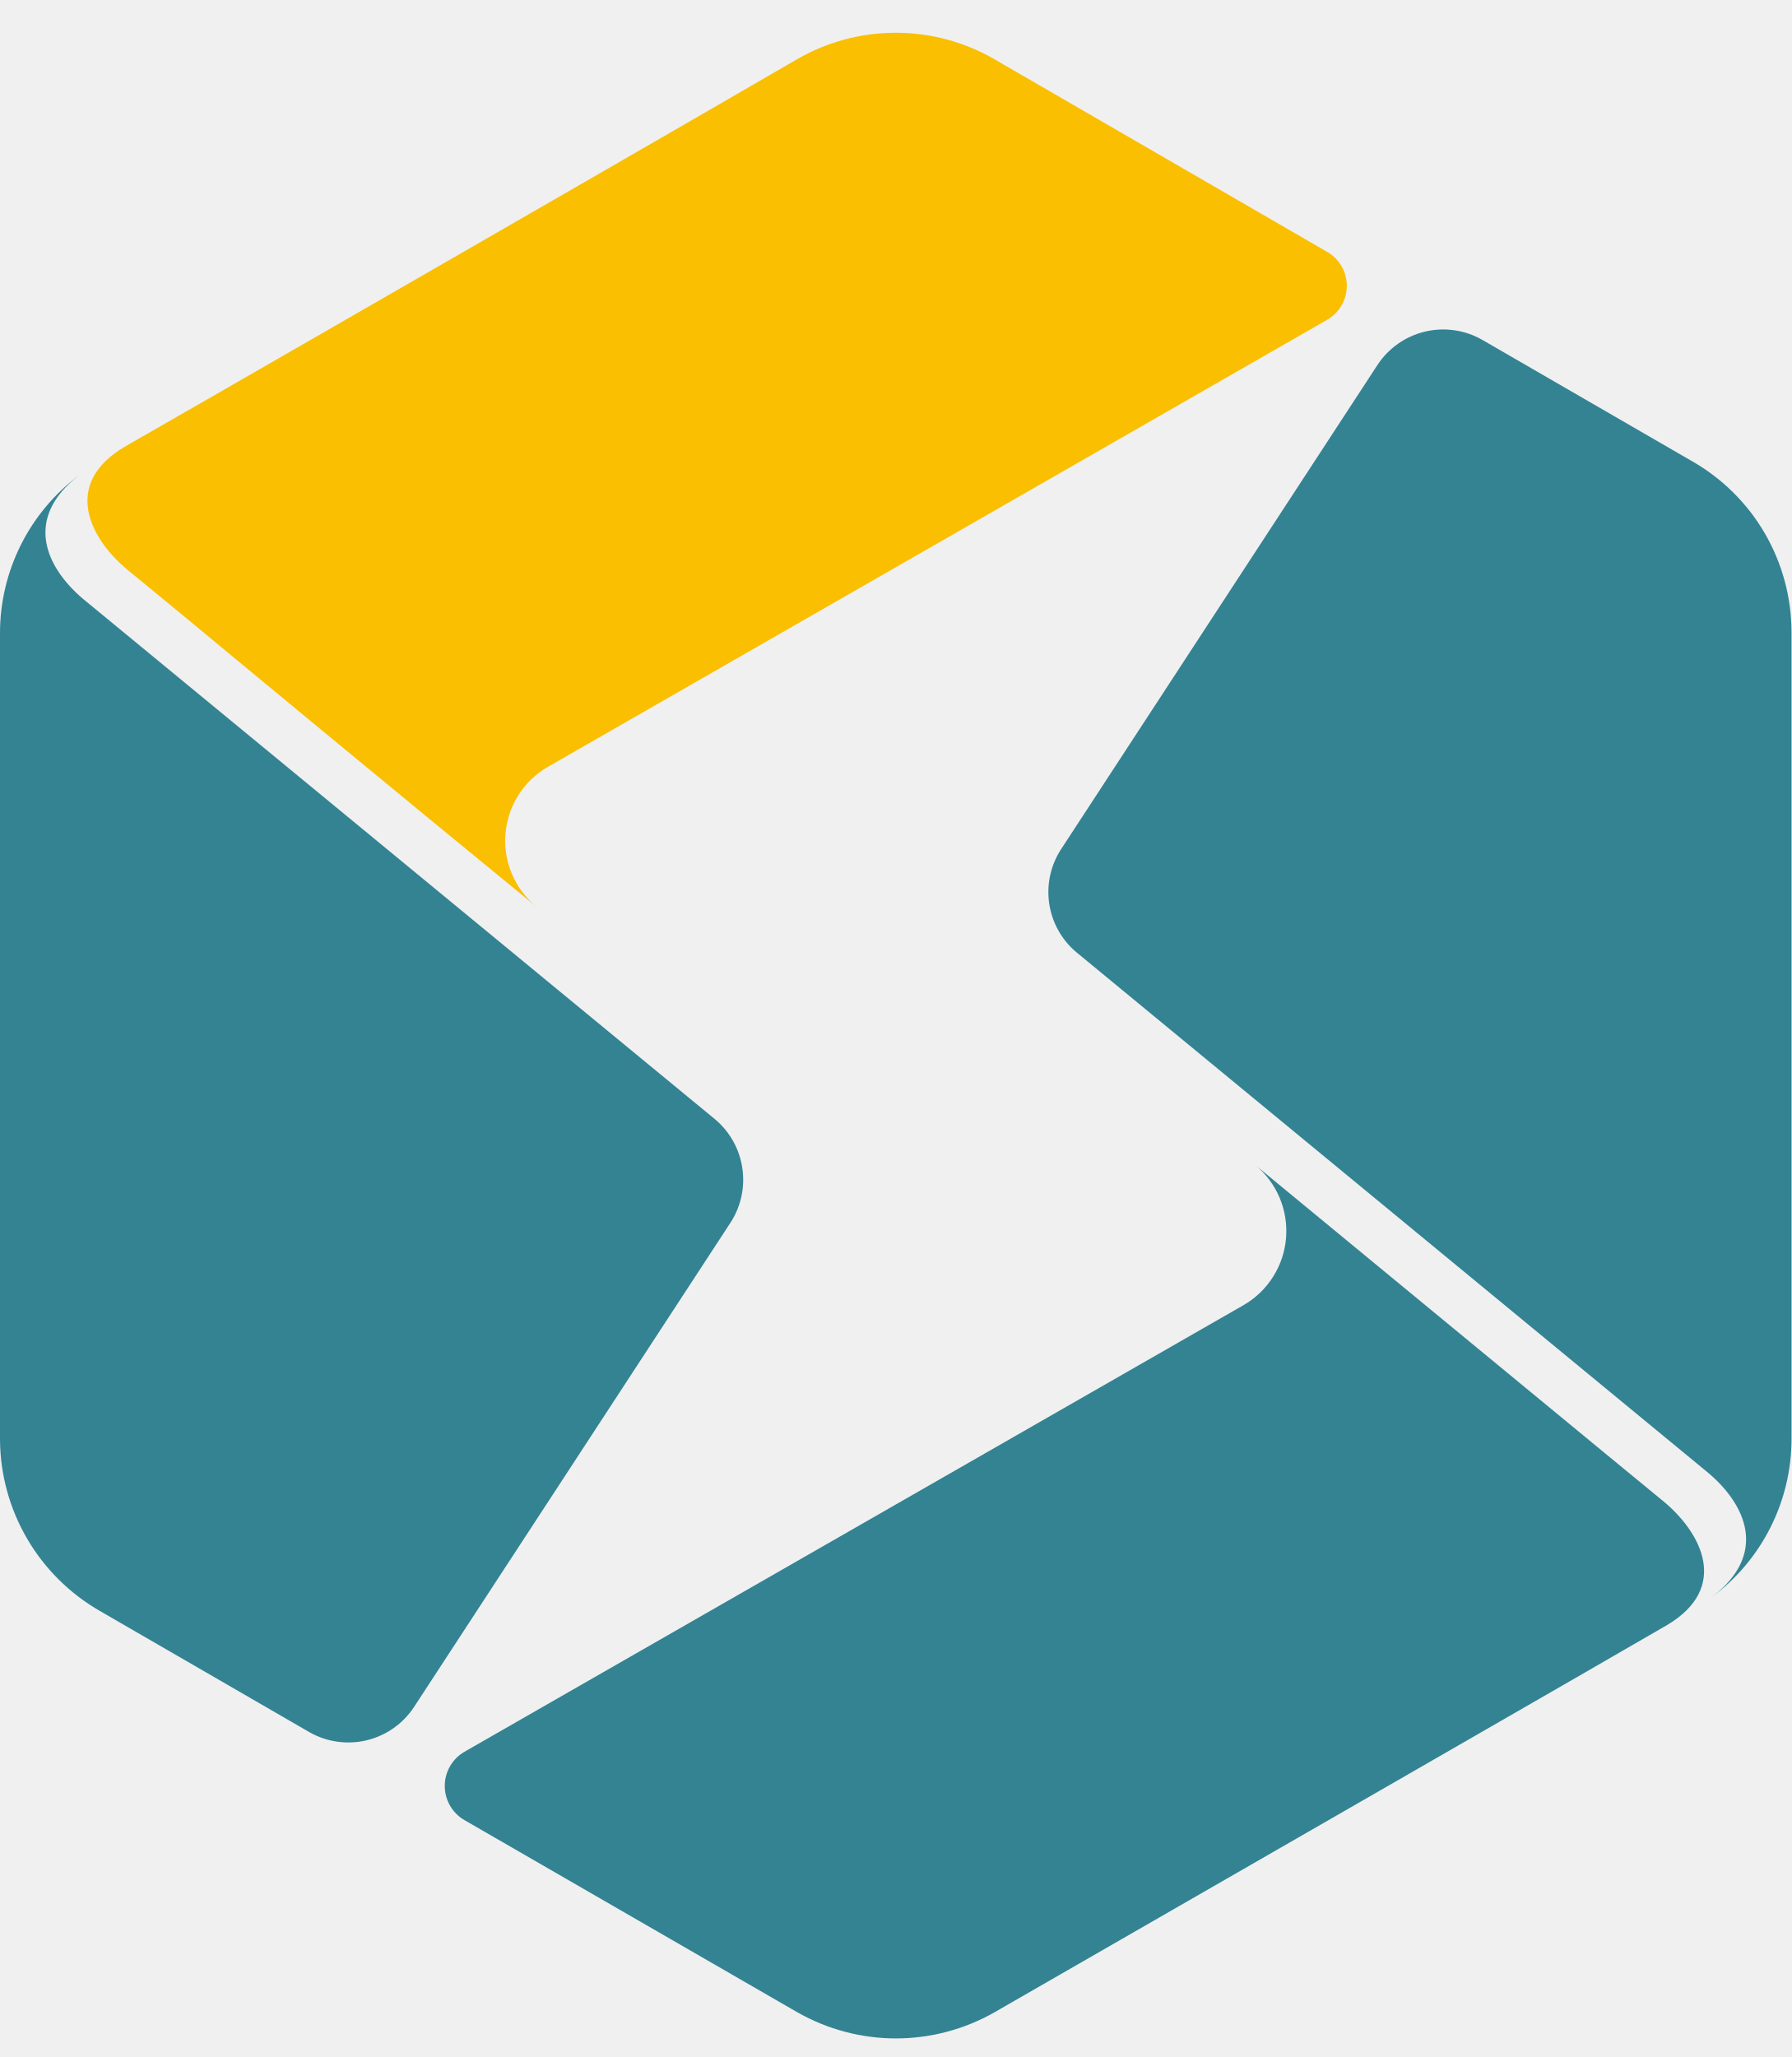
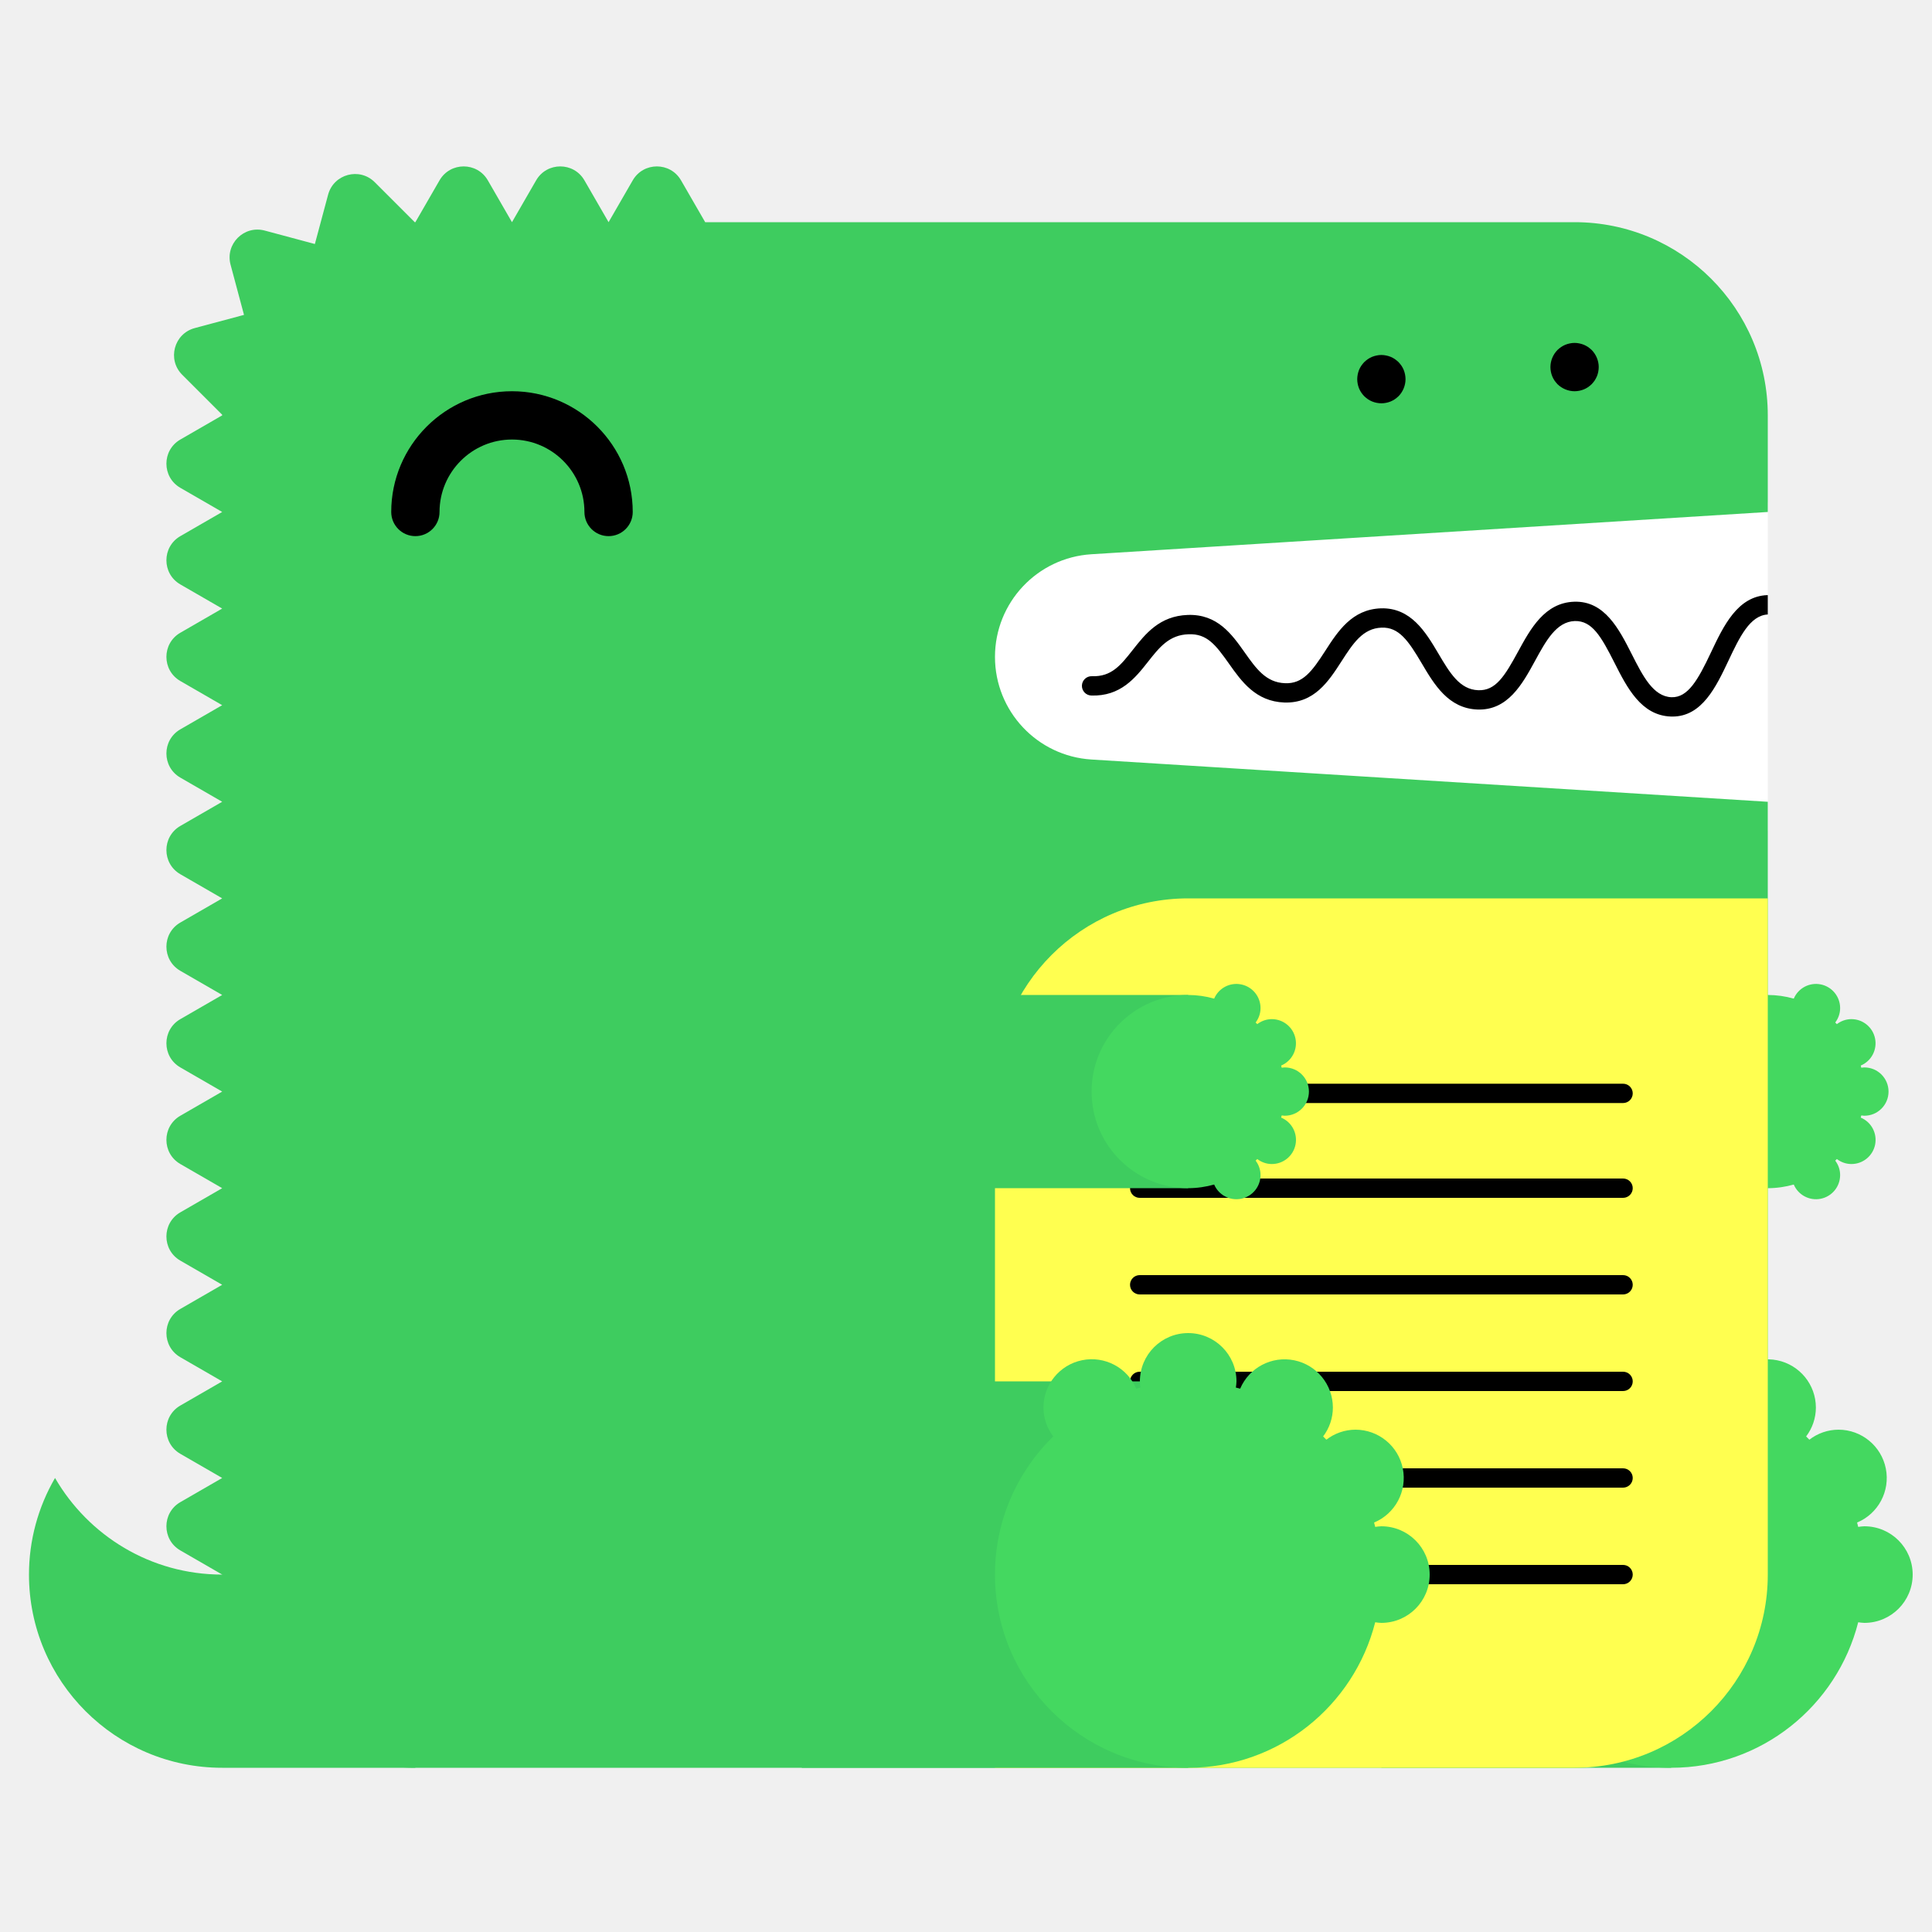
- <svg xmlns="http://www.w3.org/2000/svg" width="54" height="62" viewBox="0 0 54 62" fill="none">
-   <path d="M16.17 27.33C12.17 24.06 7.81 20.45 5.48 18.52L3.85 17.18C2.72 16.25 1.85 14.6 3.75 13.47C4.58 13 18.78 4.83 24 1.8C24.91 1.267 25.945 0.987 27 0.987C28.055 0.987 29.09 1.267 30 1.8L40 7.59C40.181 7.693 40.331 7.842 40.436 8.022C40.54 8.202 40.595 8.407 40.595 8.615C40.595 8.823 40.54 9.028 40.436 9.208C40.331 9.388 40.181 9.537 40 9.64L16.52 23.11C16.158 23.317 15.852 23.609 15.629 23.96C15.405 24.312 15.27 24.713 15.236 25.128C15.201 25.543 15.268 25.961 15.431 26.344C15.594 26.728 15.847 27.066 16.17 27.33Z" fill="#FABF00" />
-   <path d="M22 36.88L12.48 51.45C12.148 51.956 11.634 52.316 11.044 52.456C10.455 52.595 9.834 52.504 9.31 52.2L3 48.55C2.095 48.027 1.342 47.277 0.815 46.374C0.289 45.471 0.008 44.445 0 43.4L0 19.08C0 18.155 0.217 17.244 0.632 16.417C1.046 15.591 1.649 14.873 2.39 14.32C0.69 15.63 1.39 17.1 2.49 18.04L21.57 33.75C22.012 34.129 22.3 34.657 22.379 35.233C22.459 35.81 22.324 36.396 22 36.88Z" fill="#338393" />
-   <path d="M37.83 35.11L48.52 43.92L50.15 45.26C51.28 46.2 52.15 47.85 50.25 48.98C49.42 49.47 35.25 57.62 29.98 60.65C29.074 61.167 28.048 61.44 27.005 61.44C25.962 61.44 24.936 61.167 24.03 60.65L14 54.86C13.819 54.755 13.669 54.605 13.565 54.425C13.461 54.244 13.406 54.039 13.406 53.83C13.406 53.621 13.461 53.416 13.565 53.236C13.669 53.055 13.819 52.904 14 52.8L37.48 39.34C37.842 39.132 38.148 38.839 38.371 38.486C38.595 38.134 38.73 37.733 38.764 37.317C38.798 36.901 38.731 36.483 38.569 36.098C38.406 35.714 38.153 35.375 37.83 35.11Z" fill="#338393" />
-   <path d="M32 25.57L41.52 11C41.852 10.493 42.366 10.134 42.956 9.994C43.545 9.855 44.166 9.946 44.69 10.25L51 13.9C51.909 14.418 52.666 15.167 53.193 16.072C53.719 16.976 53.998 18.003 54 19.05V43.37C54 44.295 53.783 45.206 53.368 46.033C52.953 46.859 52.351 47.577 51.61 48.13C53.31 46.82 52.61 45.35 51.51 44.41L32.43 28.69C31.989 28.313 31.701 27.787 31.622 27.212C31.543 26.637 31.677 26.052 32 25.57Z" fill="#338393" />
+ <svg xmlns="http://www.w3.org/2000/svg" width="200" height="200" viewBox="0 0 200 200">
+   <g fill="none" fill-rule="evenodd">
+     <path fill="#FFF" d="M99 52h84v34H99z" />
+     <path d="M23 163c-7.398 0-13.843-4.027-17.303-10A19.886 19.886 0 0 0 3 163c0 11.046 8.954 20 20 20h20v-20H23z" fill="#3ECC5F" />
+     <path d="M112.98 57.376L183 53V43c0-11.046-8.954-20-20-20H73l-2.5-4.33c-1.112-1.925-3.889-1.925-5 0L63 23l-2.5-4.33c-1.111-1.925-3.889-1.925-5 0L53 23l-2.5-4.33c-1.111-1.925-3.889-1.925-5 0L43 23c-.022 0-.042.003-.065.003l-4.142-4.141c-1.57-1.571-4.252-.853-4.828 1.294l-1.369 5.104-5.192-1.392c-2.148-.575-4.111 1.389-3.535 3.536l1.39 5.193-5.102 1.367c-2.148.576-2.867 3.259-1.296 4.83l4.142 4.142c0 .021-.003.042-.003.064l-4.33 2.5c-1.925 1.111-1.925 3.889 0 5L23 53l-4.33 2.5c-1.925 1.111-1.925 3.889 0 5L23 63l-4.33 2.5c-1.925 1.111-1.925 3.889 0 5L23 73l-4.33 2.5c-1.925 1.111-1.925 3.889 0 5L23 83l-4.33 2.5c-1.925 1.111-1.925 3.889 0 5L23 93l-4.33 2.5c-1.925 1.111-1.925 3.889 0 5L23 103l-4.33 2.5c-1.925 1.111-1.925 3.889 0 5L23 113l-4.33 2.5c-1.925 1.111-1.925 3.889 0 5L23 123l-4.33 2.5c-1.925 1.111-1.925 3.889 0 5L23 133l-4.33 2.5c-1.925 1.111-1.925 3.889 0 5L23 143l-4.33 2.5c-1.925 1.111-1.925 3.889 0 5L23 153l-4.33 2.5c-1.925 1.111-1.925 3.889 0 5L23 163c0 11.046 8.954 20 20 20h120c11.046 0 20-8.954 20-20V83l-70.02-4.376A10.645 10.645 0 0 1 103 68c0-5.621 4.37-10.273 9.98-10.624" fill="#3ECC5F" />
+     <path fill="#3ECC5F" d="M143 183h30v-40h-30z" />
+     <path d="M193 158c-.219 0-.428.037-.639.064-.038-.15-.074-.301-.116-.451A5 5 0 0 0 190.32 148a4.96 4.96 0 0 0-3.016 1.036 26.531 26.531 0 0 0-.335-.336 4.955 4.955 0 0 0 1.011-2.987 5 5 0 0 0-9.599-1.959c-.148-.042-.297-.077-.445-.115.027-.211.064-.42.064-.639a5 5 0 0 0-5-5 5 5 0 0 0-5 5c0 .219.037.428.064.639-.148.038-.297.073-.445.115a4.998 4.998 0 0 0-9.599 1.959c0 1.125.384 2.151 1.011 2.987-3.717 3.632-6.031 8.693-6.031 14.3 0 11.046 8.954 20 20 20 9.339 0 17.16-6.41 19.361-15.064.211.027.42.064.639.064a5 5 0 0 0 5-5 5 5 0 0 0-5-5" fill="#44D860" />
+     <path fill="#3ECC5F" d="M153 123h30v-20h-30z" />
+     <path d="M193 115.5a2.5 2.5 0 1 0 0-5c-.109 0-.214.019-.319.032-.02-.075-.037-.15-.058-.225a2.501 2.501 0 0 0-.963-4.807c-.569 0-1.088.197-1.508.518a6.653 6.653 0 0 0-.168-.168c.314-.417.506-.931.506-1.494a2.5 2.5 0 0 0-4.8-.979A9.987 9.987 0 0 0 183 103c-5.522 0-10 4.478-10 10s4.478 10 10 10c.934 0 1.833-.138 2.69-.377a2.5 2.5 0 0 0 4.8-.979c0-.563-.192-1.077-.506-1.494.057-.055.113-.111.168-.168.42.321.939.518 1.508.518a2.5 2.5 0 0 0 .963-4.807c.021-.074.038-.15.058-.225.105.013.21.032.319.032" fill="#44D860" />
+     <path d="M63 55.5a2.5 2.5 0 0 1-2.5-2.5c0-4.136-3.364-7.5-7.5-7.5s-7.5 3.364-7.5 7.5a2.5 2.5 0 1 1-5 0c0-6.893 5.607-12.5 12.5-12.5S65.5 46.107 65.5 53a2.5 2.5 0 0 1-2.5 2.5" fill="#000" />
+     <path d="M103 183h60c11.046 0 20-8.954 20-20V93h-60c-11.046 0-20 8.954-20 20v70z" fill="#FFFF50" />
+     <path d="M168.02 124h-50.04a1 1 0 1 1 0-2h50.04a1 1 0 1 1 0 2m0 20h-50.04a1 1 0 1 1 0-2h50.04a1 1 0 1 1 0 2m0 20h-50.04a1 1 0 1 1 0-2h50.04a1 1 0 1 1 0 2m0-49.814h-50.04a1 1 0 1 1 0-2h50.04a1 1 0 1 1 0 2m0 19.814h-50.04a1 1 0 1 1 0-2h50.04a1 1 0 1 1 0 2m0 20h-50.04a1 1 0 1 1 0-2h50.04a1 1 0 1 1 0 2M183 61.611c-.012 0-.022-.006-.034-.005-3.09.105-4.552 3.196-5.842 5.923-1.346 2.85-2.387 4.703-4.093 4.647-1.889-.068-2.969-2.202-4.113-4.46-1.314-2.594-2.814-5.536-5.963-5.426-3.046.104-4.513 2.794-5.807 5.167-1.377 2.528-2.314 4.065-4.121 3.994-1.927-.07-2.951-1.805-4.136-3.813-1.321-2.236-2.848-4.75-5.936-4.664-2.994.103-4.465 2.385-5.763 4.4-1.373 2.13-2.335 3.428-4.165 3.351-1.973-.07-2.992-1.51-4.171-3.177-1.324-1.873-2.816-3.993-5.895-3.89-2.928.1-4.399 1.97-5.696 3.618-1.232 1.564-2.194 2.802-4.229 2.724a1 1 0 0 0-.072 2c3.017.101 4.545-1.8 5.872-3.487 1.177-1.496 2.193-2.787 4.193-2.855 1.926-.082 2.829 1.115 4.195 3.045 1.297 1.834 2.769 3.914 5.731 4.021 3.103.104 4.596-2.215 5.918-4.267 1.182-1.834 2.202-3.417 4.15-3.484 1.793-.067 2.769 1.35 4.145 3.681 1.297 2.197 2.766 4.686 5.787 4.796 3.125.108 4.634-2.62 5.949-5.035 1.139-2.088 2.214-4.06 4.119-4.126 1.793-.042 2.728 1.595 4.111 4.33 1.292 2.553 2.757 5.445 5.825 5.556l.169.003c3.064 0 4.518-3.075 5.805-5.794 1.139-2.41 2.217-4.68 4.067-4.773v-2z" fill="#000" />
+     <path fill="#3ECC5F" d="M83 183h40v-40H83z" />
+     <path d="M143 158c-.219 0-.428.037-.639.064-.038-.15-.074-.301-.116-.451A5 5 0 0 0 140.32 148a4.96 4.96 0 0 0-3.016 1.036 26.531 26.531 0 0 0-.335-.336 4.955 4.955 0 0 0 1.011-2.987 5 5 0 0 0-9.599-1.959c-.148-.042-.297-.077-.445-.115.027-.211.064-.42.064-.639a5 5 0 0 0-5-5 5 5 0 0 0-5 5c0 .219.037.428.064.639-.148.038-.297.073-.445.115a4.998 4.998 0 0 0-9.599 1.959c0 1.125.384 2.151 1.011 2.987-3.717 3.632-6.031 8.693-6.031 14.3 0 11.046 8.954 20 20 20 9.339 0 17.16-6.41 19.361-15.064.211.027.42.064.639.064a5 5 0 0 0 5-5 5 5 0 0 0-5-5" fill="#44D860" />
+     <path fill="#3ECC5F" d="M83 123h40v-20H83z" />
+     <path d="M133 115.5a2.5 2.5 0 1 0 0-5c-.109 0-.214.019-.319.032-.02-.075-.037-.15-.058-.225a2.501 2.501 0 0 0-.963-4.807c-.569 0-1.088.197-1.508.518a6.653 6.653 0 0 0-.168-.168c.314-.417.506-.931.506-1.494a2.5 2.5 0 0 0-4.8-.979A9.987 9.987 0 0 0 123 103c-5.522 0-10 4.478-10 10s4.478 10 10 10c.934 0 1.833-.138 2.69-.377a2.5 2.5 0 0 0 4.8-.979c0-.563-.192-1.077-.506-1.494.057-.055.113-.111.168-.168.42.321.939.518 1.508.518a2.5 2.5 0 0 0 .963-4.807c.021-.074.038-.15.058-.225.105.013.21.032.319.032" fill="#44D860" />
+     <path d="M143 41.75c-.16 0-.33-.02-.49-.05a2.52 2.52 0 0 1-.47-.14c-.15-.06-.29-.14-.431-.23-.13-.09-.259-.2-.38-.31-.109-.12-.219-.24-.309-.38s-.17-.28-.231-.43a2.619 2.619 0 0 1-.189-.96c0-.16.02-.33.05-.49.03-.16.08-.31.139-.47.061-.15.141-.29.231-.43.09-.13.2-.26.309-.38.121-.11.25-.22.38-.31.141-.09.281-.17.431-.23.149-.06.31-.11.47-.14.32-.07.65-.07.98 0 .159.03.32.08.47.14.149.06.29.14.43.23.13.09.259.2.38.31.11.12.22.25.31.38.09.14.17.28.23.43.06.16.11.31.14.47.029.16.05.33.05.49 0 .66-.271 1.31-.73 1.77-.121.11-.25.22-.38.31-.14.09-.281.17-.43.23a2.565 2.565 0 0 1-.96.19m20-1.25c-.66 0-1.3-.27-1.771-.73a3.802 3.802 0 0 1-.309-.38c-.09-.14-.17-.28-.231-.43a2.619 2.619 0 0 1-.189-.96c0-.66.27-1.3.729-1.77.121-.11.25-.22.38-.31.141-.09.281-.17.431-.23.149-.06.31-.11.47-.14.32-.07.66-.07.98 0 .159.03.32.08.47.14.149.06.29.14.43.23.13.09.259.2.38.31.459.47.73 1.11.73 1.77 0 .16-.021.33-.05.49-.03.16-.08.32-.14.47-.07.15-.14.29-.23.43-.09.13-.2.26-.31.38-.121.11-.25.22-.38.31-.14.09-.281.17-.43.23a2.565 2.565 0 0 1-.96.19" fill="#000" />
+   </g>
</svg>
